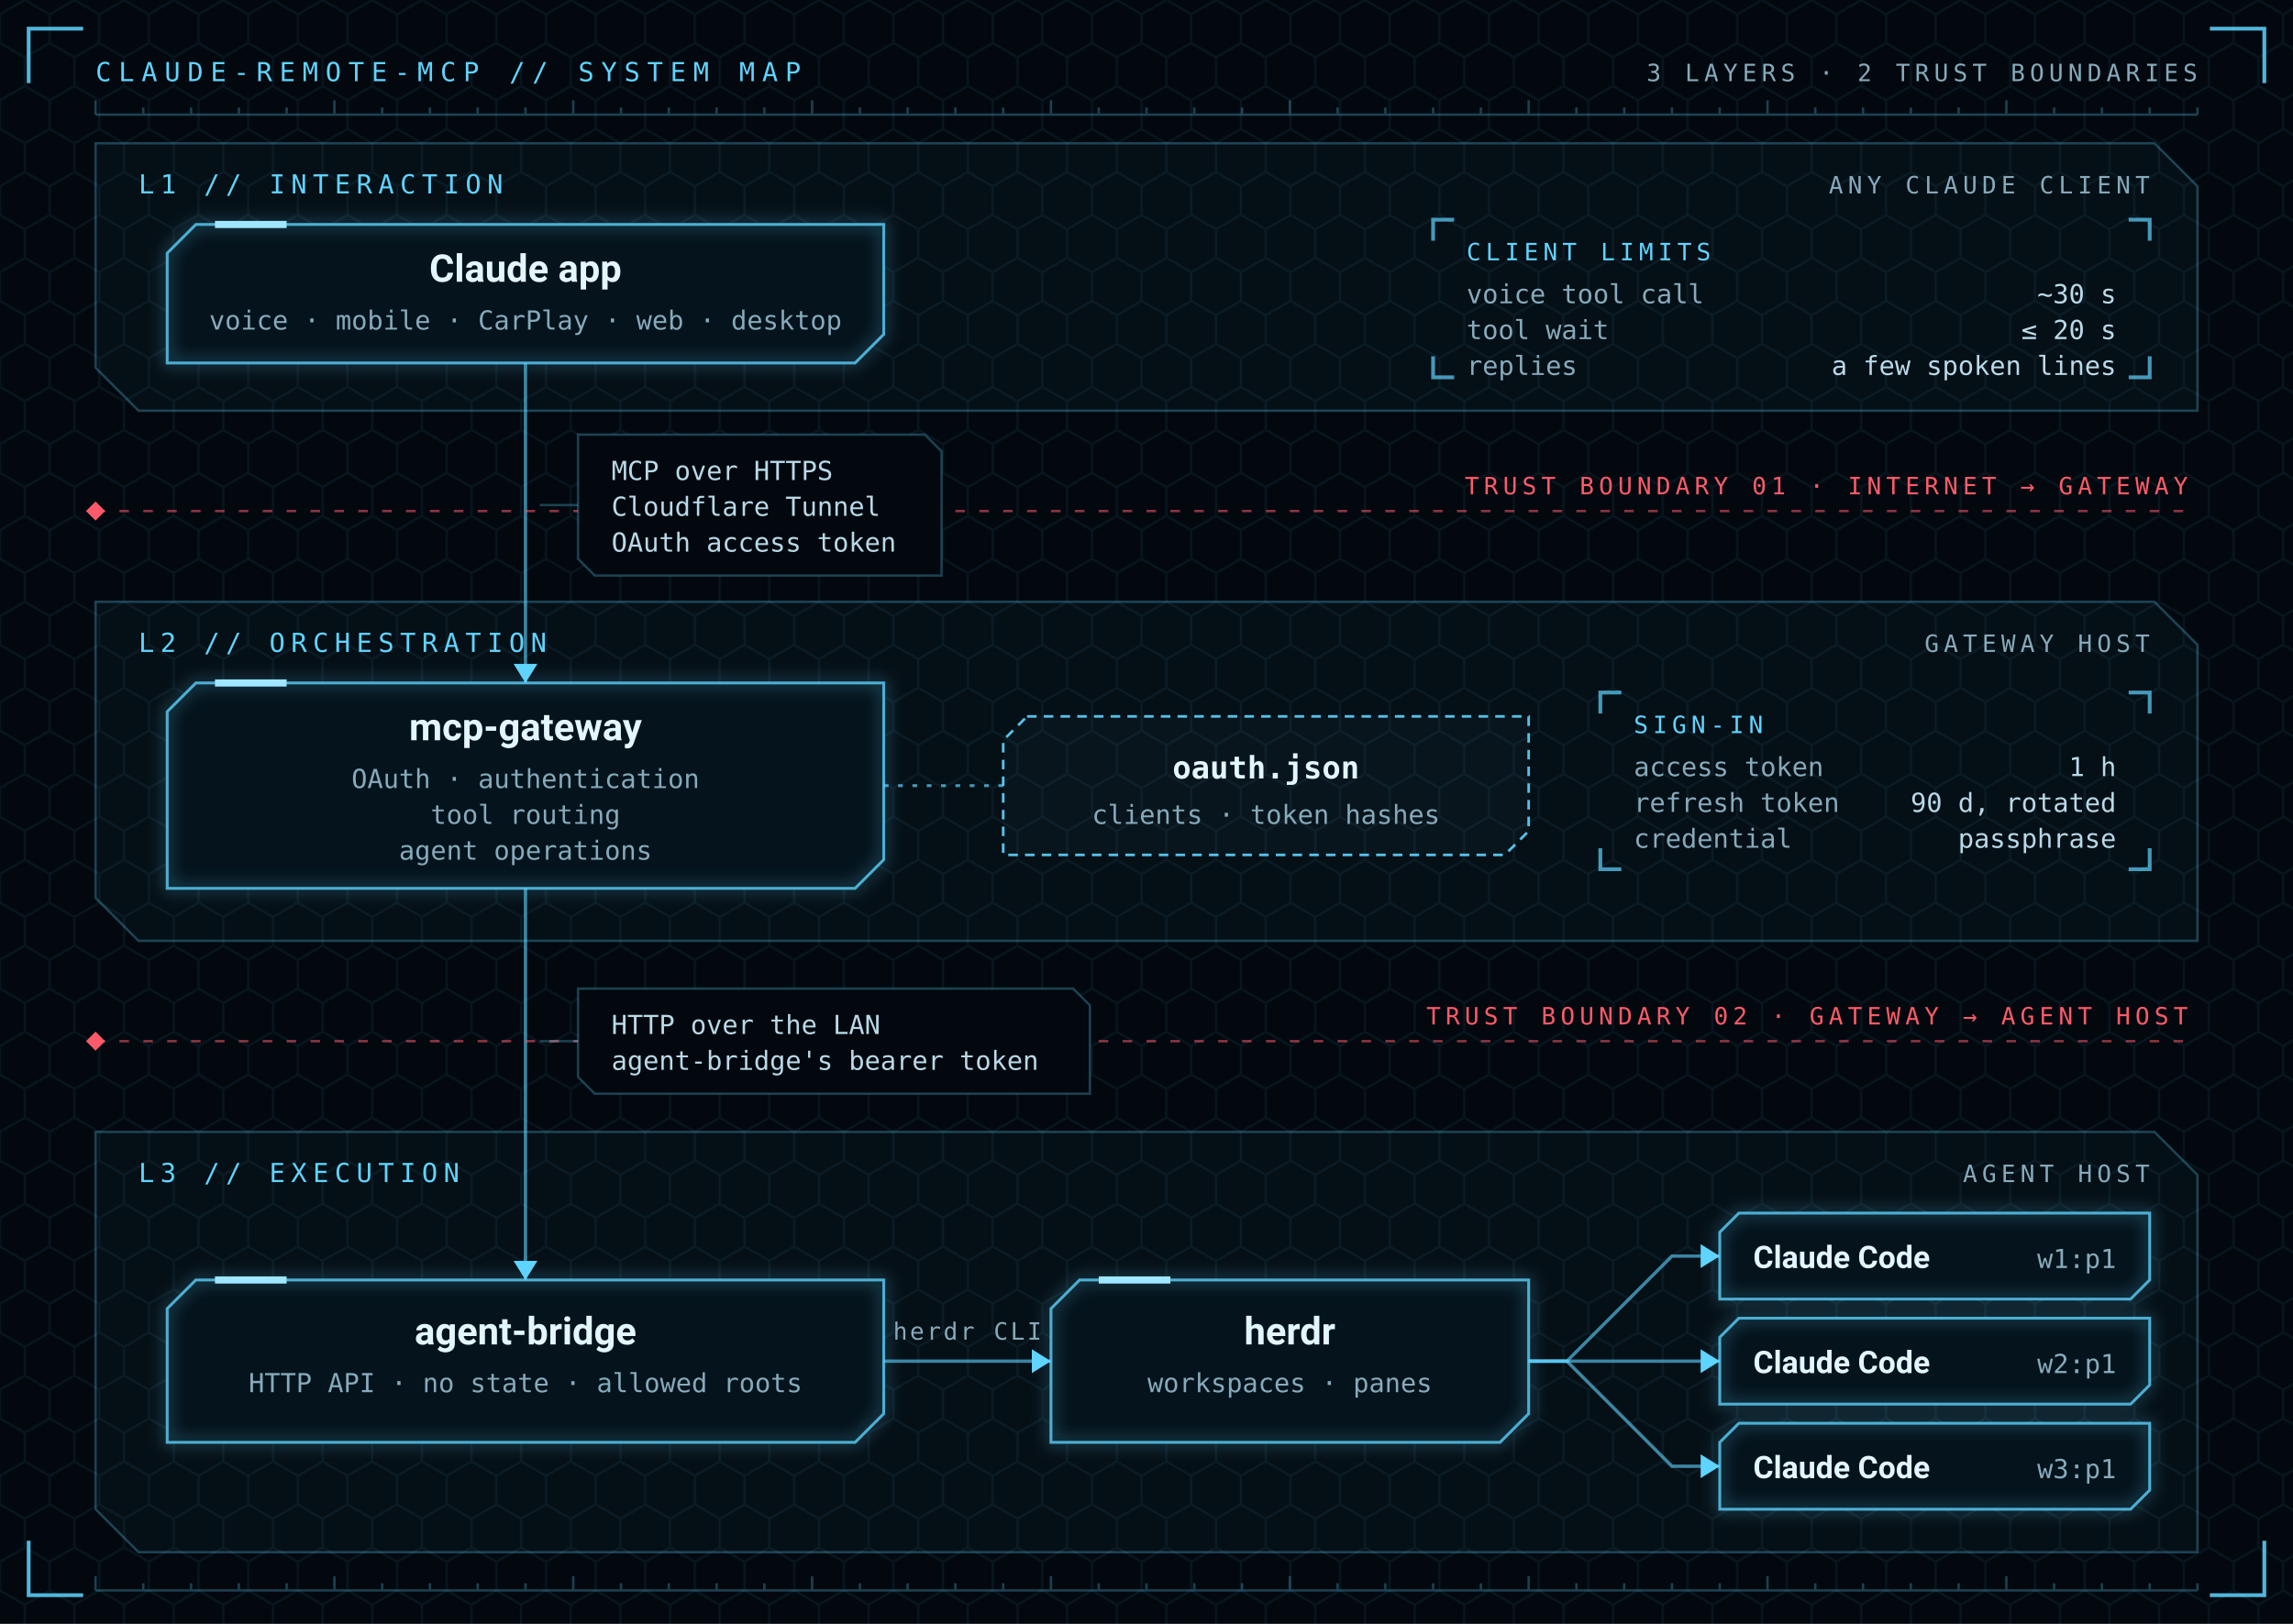
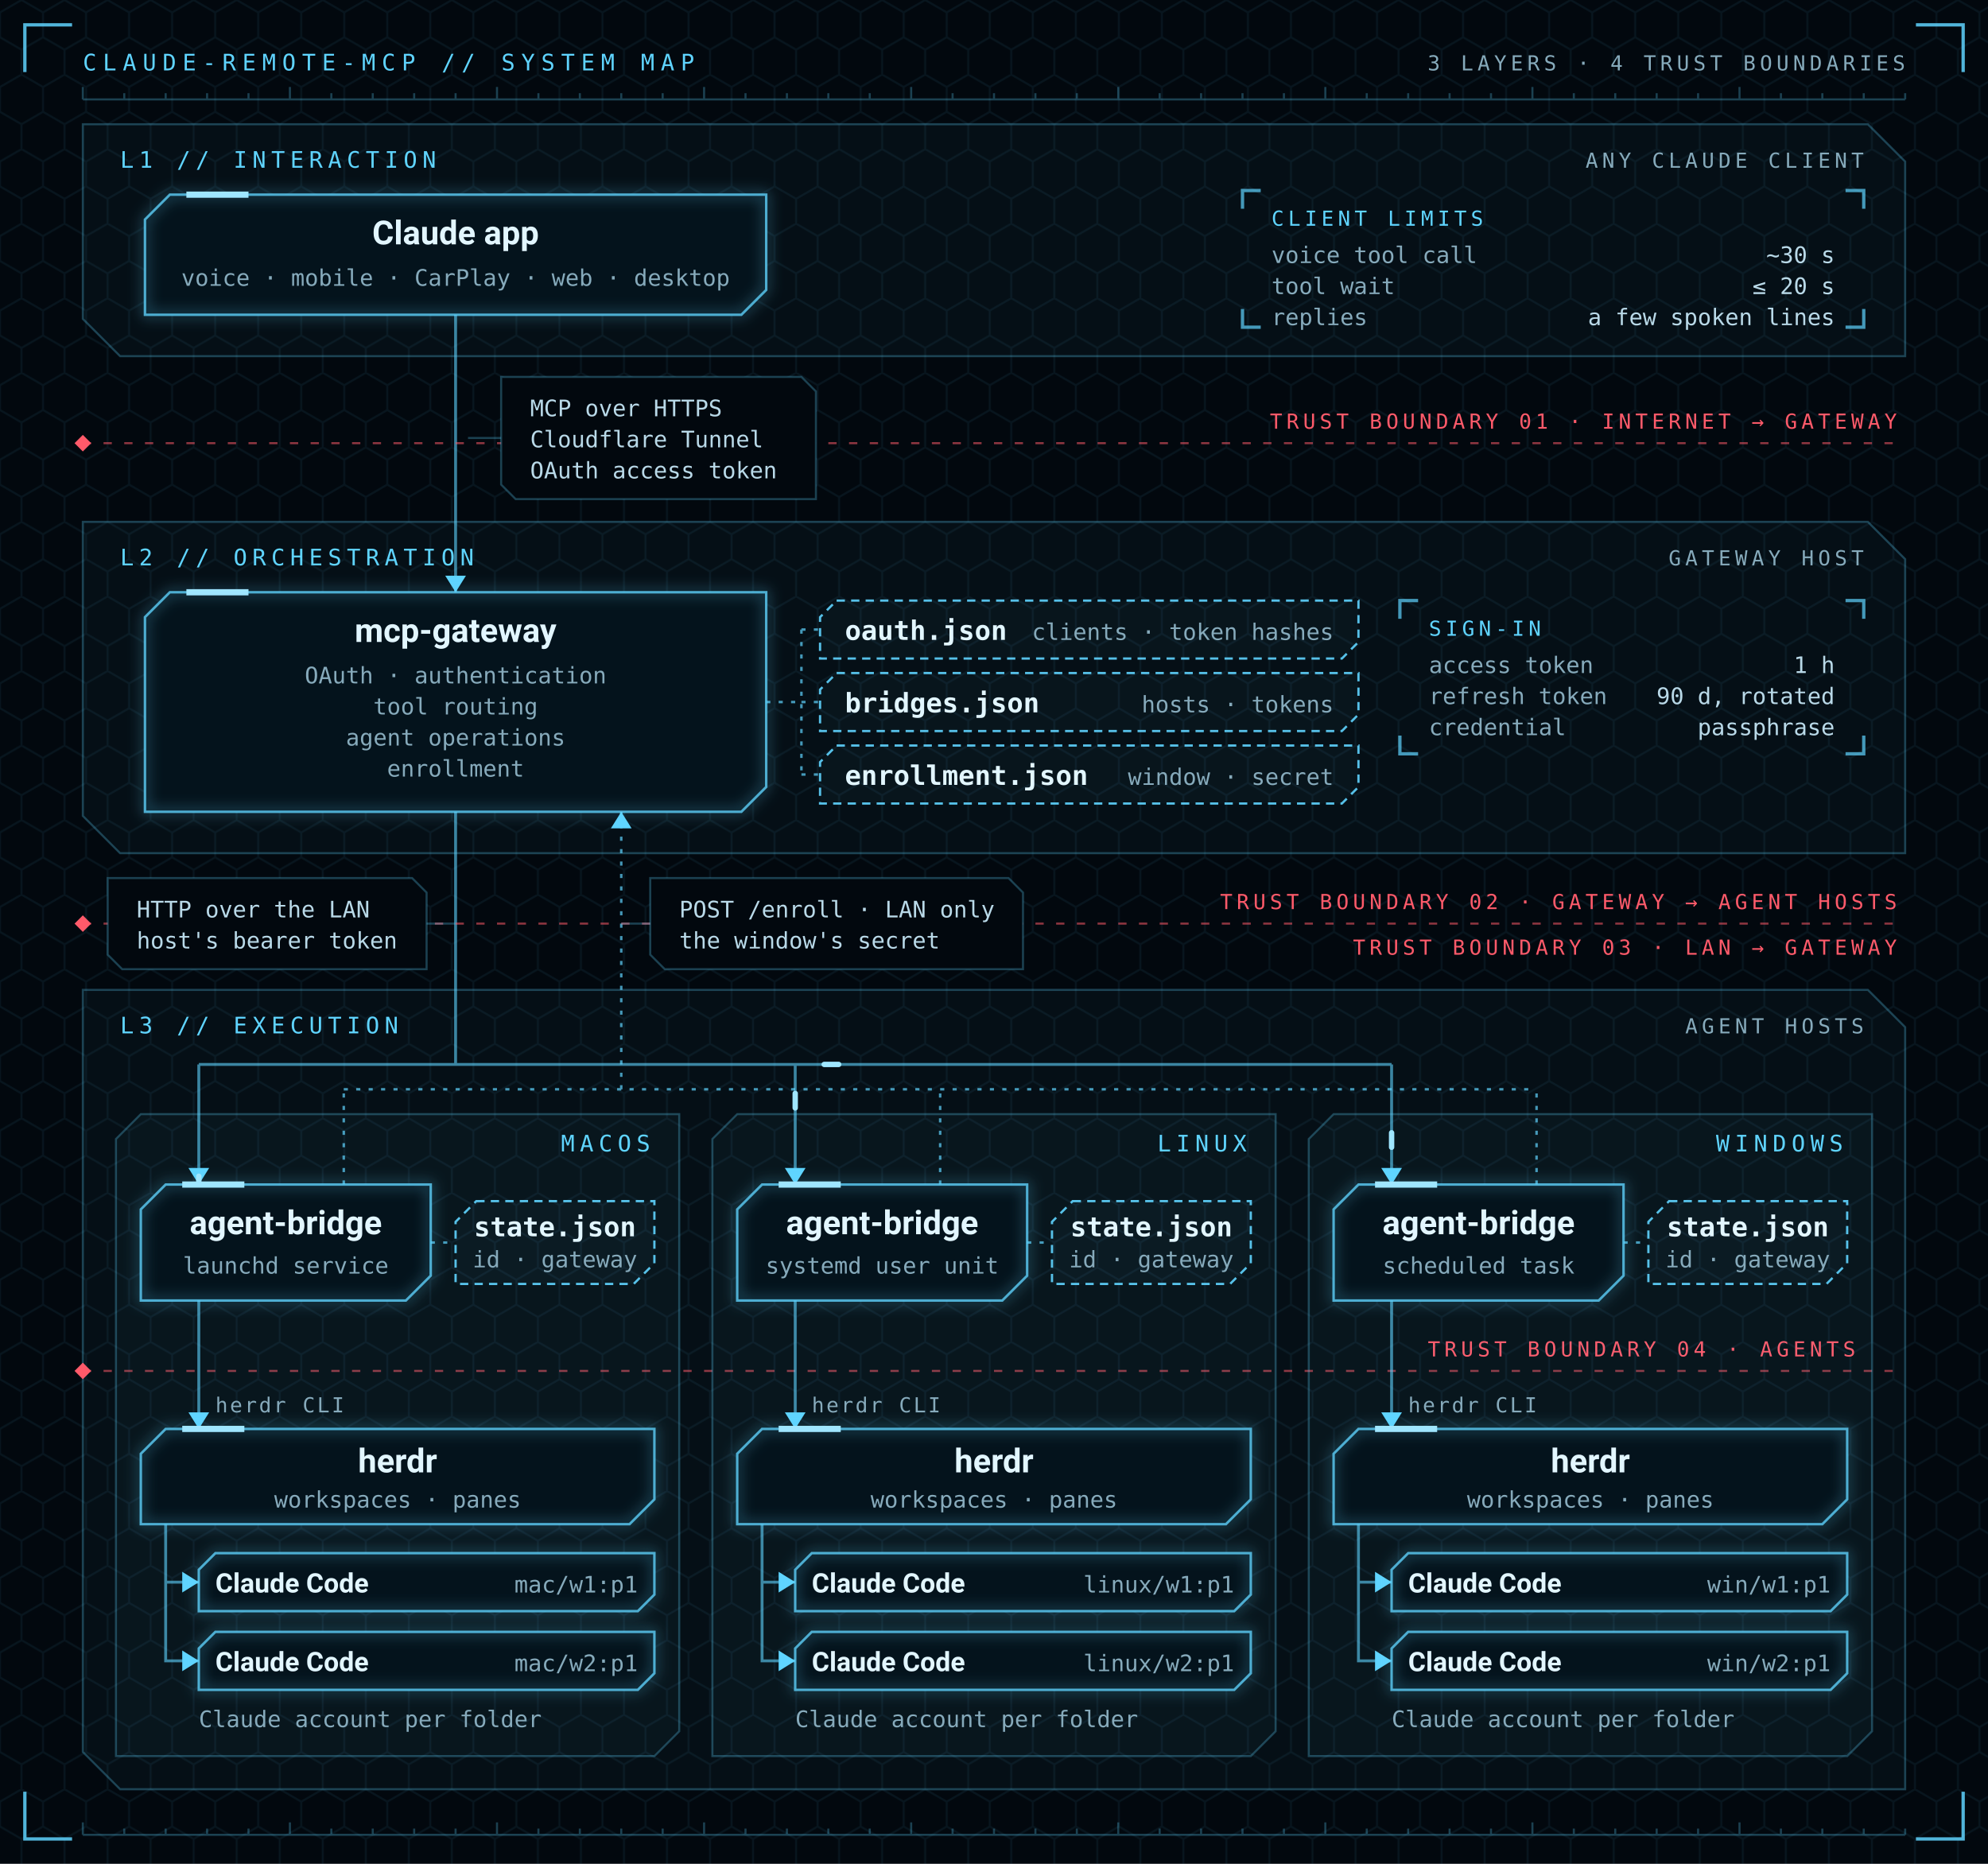
- <svg xmlns="http://www.w3.org/2000/svg" width="960" height="680" viewBox="0 0 960 680" role="img" aria-labelledby="title desc">
+ <svg xmlns="http://www.w3.org/2000/svg" width="960" height="900" viewBox="0 0 960 900" role="img" aria-labelledby="title desc">
  <style>
    .sans { font-family: -apple-system, BlinkMacSystemFont, 'Segoe UI', Roboto, 'Helvetica Neue', sans-serif; }
    .mono { font-family: ui-monospace, 'SF Mono', 'JetBrains Mono', Menlo, Consolas, monospace; }
    .bg { fill: #02080e; }
    .frame, .bracket { fill: none; stroke: #5fd4ff; stroke-width: 1.6; stroke-linecap: square; }
    .frame { opacity: 0.85; }
    .bracket { opacity: 0.7; }
    .ruler { fill: none; stroke: rgba(95,212,255,0.28); stroke-width: 1; }
    .head-l { fill: #5fd4ff; font-size: 11px; letter-spacing: 3px; }
    .head-r { fill: #86aabb; font-size: 10px; letter-spacing: 2px; }
    .panel { fill: rgba(95,212,255,0.035); stroke: rgba(95,212,255,0.28); stroke-width: 1; }
    .label { fill: #5fd4ff; font-size: 11px; letter-spacing: 2.5px; }
    .tag { fill: #86aabb; font-size: 10px; letter-spacing: 2px; }
    .node { fill: #04131c; }
    .edge { fill: none; stroke: #5fd4ff; stroke-width: 1.2; opacity: 0.8; filter: url(#glow); }
    .accent { fill: none; stroke: #9fe6ff; stroke-width: 3; }
    .title { fill: #e2f6ff; font-size: 16px; font-weight: 600; }
    .sub { fill: #86aabb; font-size: 11px; }
    .sessiontitle { fill: #e2f6ff; font-size: 13px; font-weight: 600; }
    .store { fill: rgba(95,212,255,0.035); stroke: #5fd4ff; stroke-width: 1.1; stroke-dasharray: 4 3; opacity: 0.9; }
    .storetitle { fill: #e2f6ff; font-size: 13px; font-weight: 600; }
    .rotitle { fill: #5fd4ff; font-size: 10px; letter-spacing: 2px; }
    .rokey { fill: #86aabb; font-size: 11px; }
    .roval { fill: #b9d9e8; font-size: 11px; }
    .wire { fill: none; stroke: #5fd4ff; stroke-width: 1.4; opacity: 0.6; }
    .dotted { fill: none; stroke: #5fd4ff; stroke-width: 1.2; stroke-dasharray: 2 4; opacity: 0.7; }
    .head { fill: #5fd4ff; }
    .wiretag { fill: #02080e; stroke: rgba(95,212,255,0.28); stroke-width: 1; }
    .wirestub { fill: none; stroke: rgba(95,212,255,0.28); stroke-width: 1; }
    .wiretext { fill: #b9d9e8; font-size: 11px; }
    .wirelabel { fill: #86aabb; font-size: 10px; letter-spacing: 1px; }
    .boundary { fill: none; stroke: #ff5a6a; stroke-width: 1; stroke-dasharray: 4 6; opacity: 0.55; }
    .bdiamond { fill: #ff5a6a; }
    .btext { fill: #ff5a6a; font-size: 10px; letter-spacing: 2px; }
    .spark { fill: none; stroke: #9fe6ff; stroke-width: 2.6; stroke-linecap: round; stroke-dasharray: 7 300; stroke-dashoffset: 7; }
    .s1 { animation: s1 5.6s ease-in-out infinite; }
    .s2 { animation: s2 5.6s ease-in-out infinite; }
    .s3 { animation: s3 5.6s ease-in-out infinite; }
    .s4 { animation: s4 5.6s ease-in-out infinite; }
    @keyframes s1 { 0% { stroke-dashoffset: 7; } 24%, 100% { stroke-dashoffset: -100; } }
    @keyframes s2 { 0%, 26% { stroke-dashoffset: 7; } 50%, 100% { stroke-dashoffset: -100; } }
    @keyframes s3 { 0%, 52% { stroke-dashoffset: 7; } 66%, 100% { stroke-dashoffset: -100; } }
    @keyframes s4 { 0%, 68% { stroke-dashoffset: 7; } 82%, 100% { stroke-dashoffset: -100; } }
    @media (prefers-reduced-motion: reduce) { .spark { animation: none; opacity: 0; } }
  </style>
  <defs>
    <pattern id="hex" width="20.78" height="36" patternUnits="userSpaceOnUse">
      <path d="M0 6L10.39 0L20.78 6V18L10.39 24L0 18Z M10.39 24V36" fill="none" stroke="#5fd4ff" stroke-opacity="0.07" stroke-width="1" />
    </pattern>
    <filter id="glow" x="-20%" y="-40%" width="140%" height="180%">
      <feGaussianBlur stdDeviation="3.2" result="b" />
      <feMerge>
        <feMergeNode in="b" />
        <feMergeNode in="SourceGraphic" />
      </feMerge>
    </filter>
  </defs>
-   <rect class="bg" width="960" height="680" />
-   <rect width="960" height="680" fill="url(#hex)" />
+   <rect class="bg" width="960" height="900" />
+   <rect width="960" height="900" fill="url(#hex)" />
  <path class="frame" d="M12,34 V12 H34" />
  <path class="frame" d="M926,12 H948 V34" />
-   <path class="frame" d="M948,646 V668 H926" />
-   <path class="frame" d="M34,668 H12 V646" />
+   <path class="frame" d="M948,866 V888 H926" />
+   <path class="frame" d="M34,888 H12 V866" />
  <text class="mono head-l" x="40" y="34">CLAUDE-REMOTE-MCP // SYSTEM MAP</text>
-   <text class="mono head-r" x="920" y="34" text-anchor="end">3 LAYERS · 2 TRUST BOUNDARIES</text>
+   <text class="mono head-r" x="920" y="34" text-anchor="end">3 LAYERS · 4 TRUST BOUNDARIES</text>
  <path class="ruler" d="M40,48 H920 M40,48 V42 M60,48 V45 M80,48 V45 M100,48 V45 M120,48 V45 M140,48 V42 M160,48 V45 M180,48 V45 M200,48 V45 M220,48 V45 M240,48 V42 M260,48 V45 M280,48 V45 M300,48 V45 M320,48 V45 M340,48 V42 M360,48 V45 M380,48 V45 M400,48 V45 M420,48 V45 M440,48 V42 M460,48 V45 M480,48 V45 M500,48 V45 M520,48 V45 M540,48 V42 M560,48 V45 M580,48 V45 M600,48 V45 M620,48 V45 M640,48 V42 M660,48 V45 M680,48 V45 M700,48 V45 M720,48 V45 M740,48 V42 M760,48 V45 M780,48 V45 M800,48 V45 M820,48 V45 M840,48 V42 M860,48 V45 M880,48 V45 M900,48 V45 M920,48 V45 " />
-   <path class="panel" d="M40,60 H902 L920,78 V172 L920,172 H58 L40,154 V60 Z" />
+   <path class="panel" d="M40,60 H902 L920,78 V172 H58 L40,154 V60 Z" />
  <text class="mono label" x="58" y="81">L1 // INTERACTION</text>
  <text class="mono tag" x="900" y="81" text-anchor="end">ANY CLAUDE CLIENT</text>
-   <path class="node" d="M82,94 H370 L370,94 V140 L358,152 H70 L70,152 V106 Z" />
-   <path class="edge" d="M82,94 H370 L370,94 V140 L358,152 H70 L70,152 V106 Z" />
+   <path class="node" d="M82,94 H370 V140 L358,152 H70 V106 Z" />
+   <path class="edge" d="M82,94 H370 V140 L358,152 H70 V106 Z" />
  <path class="accent" d="M90,94 H120" />
-   <text class="sans title" x="220.0" y="118" text-anchor="middle">Claude app</text>
-   <text class="mono sub" x="220.0" y="138" text-anchor="middle">voice · mobile · CarPlay · web · desktop</text>
+   <text class="sans title" x="220" y="118" text-anchor="middle">Claude app</text>
+   <text class="mono sub" x="220" y="138" text-anchor="middle">voice · mobile · CarPlay · web · desktop</text>
  <path class="bracket" d="M600,100 V92 H608" />
  <path class="bracket" d="M892,92 H900 V100" />
  <path class="bracket" d="M900,150 V158 H892" />
  <path class="bracket" d="M608,158 H600 V150" />
  <text class="mono rotitle" x="614" y="109">CLIENT LIMITS</text>
  <text class="mono rokey" x="614" y="127">voice tool call</text>
  <text class="mono roval" x="886" y="127" text-anchor="end">~30 s</text>
  <text class="mono rokey" x="614" y="142">tool wait</text>
  <text class="mono roval" x="886" y="142" text-anchor="end">≤ 20 s</text>
  <text class="mono rokey" x="614" y="157">replies</text>
  <text class="mono roval" x="886" y="157" text-anchor="end">a few spoken lines</text>
  <path class="wire" d="M220,152 V286" />
  <path class="head" d="M215,278 L220,286 L225,278 Z" />
  <path class="boundary" d="M40,214 H920" />
  <path class="bdiamond" d="M40,210 L44,214 L40,218 L36,214 Z" />
  <text class="mono btext" x="916" y="207" text-anchor="end">TRUST BOUNDARY 01 · INTERNET → GATEWAY</text>
-   <path class="wiretag" d="M242,182 H387.2 L394.2,189 V241 L394.2,241 H249 L242,234 V182 Z" />
+   <path class="wiretag" d="M242,182 H387 L394,189 V241 H249 L242,234 V182 Z" />
  <path class="wirestub" d="M226,211.5 H242" />
  <text class="mono wiretext" x="256" y="201">MCP over HTTPS</text>
  <text class="mono wiretext" x="256" y="216">Cloudflare Tunnel</text>
  <text class="mono wiretext" x="256" y="231">OAuth access token</text>
-   <path class="panel" d="M40,252 H902 L920,270 V394 L920,394 H58 L40,376 V252 Z" />
+   <path class="panel" d="M40,252 H902 L920,270 V412 H58 L40,394 V252 Z" />
  <text class="mono label" x="58" y="273">L2 // ORCHESTRATION</text>
  <text class="mono tag" x="900" y="273" text-anchor="end">GATEWAY HOST</text>
-   <path class="node" d="M82,286 H370 L370,286 V360 L358,372 H70 L70,372 V298 Z" />
-   <path class="edge" d="M82,286 H370 L370,286 V360 L358,372 H70 L70,372 V298 Z" />
+   <path class="node" d="M82,286 H370 V380 L358,392 H70 V298 Z" />
+   <path class="edge" d="M82,286 H370 V380 L358,392 H70 V298 Z" />
  <path class="accent" d="M90,286 H120" />
-   <text class="sans title" x="220.0" y="310" text-anchor="middle">mcp-gateway</text>
-   <text class="mono sub" x="220.0" y="330" text-anchor="middle">OAuth · authentication</text>
-   <text class="mono sub" x="220.0" y="345" text-anchor="middle">tool routing</text>
-   <text class="mono sub" x="220.0" y="360" text-anchor="middle">agent operations</text>
-   <path class="dotted" d="M370,329 H420" />
-   <path class="store" d="M430,300 H640 L640,300 V348 L630,358 H420 L420,358 V310 Z" />
-   <text class="mono storetitle" x="530.0" y="326" text-anchor="middle">oauth.json</text>
-   <text class="mono sub" x="530.0" y="345" text-anchor="middle">clients · token hashes</text>
-   <path class="bracket" d="M670,298 V290 H678" />
+   <text class="sans title" x="220" y="310" text-anchor="middle">mcp-gateway</text>
+   <text class="mono sub" x="220" y="330" text-anchor="middle">OAuth · authentication</text>
+   <text class="mono sub" x="220" y="345" text-anchor="middle">tool routing</text>
+   <text class="mono sub" x="220" y="360" text-anchor="middle">agent operations</text>
+   <text class="mono sub" x="220" y="375" text-anchor="middle">enrollment</text>
+   <path class="store" d="M404,290 H656 V310 L648,318 H396 V298 Z" />
+   <text class="mono storetitle" x="408" y="309">oauth.json</text>
+   <text class="mono sub" x="644" y="309" text-anchor="end">clients · token hashes</text>
+   <path class="store" d="M404,325 H656 V345 L648,353 H396 V333 Z" />
+   <text class="mono storetitle" x="408" y="344">bridges.json</text>
+   <text class="mono sub" x="644" y="344" text-anchor="end">hosts · tokens</text>
+   <path class="store" d="M404,360 H656 V380 L648,388 H396 V368 Z" />
+   <text class="mono storetitle" x="408" y="379">enrollment.json</text>
+   <text class="mono sub" x="644" y="379" text-anchor="end">window · secret</text>
+   <path class="dotted" d="M370,339 H387 M387,304 V374 M387,304 H396 M387,339 H396 M387,374 H396" />
+   <path class="bracket" d="M676,298 V290 H684" />
  <path class="bracket" d="M892,290 H900 V298" />
  <path class="bracket" d="M900,356 V364 H892" />
-   <path class="bracket" d="M678,364 H670 V356" />
-   <text class="mono rotitle" x="684" y="307">SIGN-IN</text>
-   <text class="mono rokey" x="684" y="325">access token</text>
+   <path class="bracket" d="M684,364 H676 V356" />
+   <text class="mono rotitle" x="690" y="307">SIGN-IN</text>
+   <text class="mono rokey" x="690" y="325">access token</text>
  <text class="mono roval" x="886" y="325" text-anchor="end">1 h</text>
-   <text class="mono rokey" x="684" y="340">refresh token</text>
+   <text class="mono rokey" x="690" y="340">refresh token</text>
  <text class="mono roval" x="886" y="340" text-anchor="end">90 d, rotated</text>
-   <text class="mono rokey" x="684" y="355">credential</text>
+   <text class="mono rokey" x="690" y="355">credential</text>
  <text class="mono roval" x="886" y="355" text-anchor="end">passphrase</text>
-   <path class="wire" d="M220,372 V536" />
-   <path class="head" d="M215,528 L220,536 L225,528 Z" />
-   <path class="boundary" d="M40,436 H920" />
-   <path class="bdiamond" d="M40,432 L44,436 L40,440 L36,436 Z" />
-   <text class="mono btext" x="916" y="429" text-anchor="end">TRUST BOUNDARY 02 · GATEWAY → AGENT HOST</text>
-   <path class="wiretag" d="M242,414 H449.3 L456.3,421 V458 L456.3,458 H249 L242,451 V414 Z" />
-   <path class="wirestub" d="M226,436.0 H242" />
-   <text class="mono wiretext" x="256" y="433">HTTP over the LAN</text>
-   <text class="mono wiretext" x="256" y="448">agent-bridge's bearer token</text>
-   <path class="panel" d="M40,474 H902 L920,492 V650 L920,650 H58 L40,632 V474 Z" />
-   <text class="mono label" x="58" y="495">L3 // EXECUTION</text>
-   <text class="mono tag" x="900" y="495" text-anchor="end">AGENT HOST</text>
-   <path class="node" d="M82,536 H370 L370,536 V592 L358,604 H70 L70,604 V548 Z" />
-   <path class="edge" d="M82,536 H370 L370,536 V592 L358,604 H70 L70,604 V548 Z" />
-   <path class="accent" d="M90,536 H120" />
-   <text class="sans title" x="220.0" y="563" text-anchor="middle">agent-bridge</text>
-   <text class="mono sub" x="220.0" y="583" text-anchor="middle">HTTP API · no state · allowed roots</text>
-   <path class="node" d="M452,536 H640 L640,536 V592 L628,604 H440 L440,604 V548 Z" />
-   <path class="edge" d="M452,536 H640 L640,536 V592 L628,604 H440 L440,604 V548 Z" />
-   <path class="accent" d="M460,536 H490" />
-   <text class="sans title" x="540.0" y="563" text-anchor="middle">herdr</text>
-   <text class="mono sub" x="540.0" y="583" text-anchor="middle">workspaces · panes</text>
-   <path class="wire" d="M370,570 H440" />
-   <path class="head" d="M432,565 L440,570 L432,575 Z" />
-   <text class="mono wirelabel" x="405" y="561" text-anchor="middle">herdr CLI</text>
-   <path class="node" d="M728,508 H900 L900,508 V536 L892,544 H720 L720,544 V516 Z" />
-   <path class="edge" d="M728,508 H900 L900,508 V536 L892,544 H720 L720,544 V516 Z" />
-   <text class="sans sessiontitle" x="734" y="531">Claude Code</text>
-   <text class="mono sub" x="886" y="531" text-anchor="end">w1:p1</text>
-   <path class="wire" d="M640,570 H656 L700,526 H720" />
-   <path class="head" d="M712,521 L720,526 L712,531 Z" />
-   <path class="node" d="M728,552 H900 L900,552 V580 L892,588 H720 L720,588 V560 Z" />
-   <path class="edge" d="M728,552 H900 L900,552 V580 L892,588 H720 L720,588 V560 Z" />
-   <text class="sans sessiontitle" x="734" y="575">Claude Code</text>
-   <text class="mono sub" x="886" y="575" text-anchor="end">w2:p1</text>
-   <path class="wire" d="M640,570 H720" />
-   <path class="head" d="M712,565 L720,570 L712,575 Z" />
-   <path class="node" d="M728,596 H900 L900,596 V624 L892,632 H720 L720,632 V604 Z" />
-   <path class="edge" d="M728,596 H900 L900,596 V624 L892,632 H720 L720,632 V604 Z" />
-   <text class="sans sessiontitle" x="734" y="619">Claude Code</text>
-   <text class="mono sub" x="886" y="619" text-anchor="end">w3:p1</text>
-   <path class="wire" d="M640,570 H656 L700,614 H720" />
-   <path class="head" d="M712,609 L720,614 L712,619 Z" />
-   <path class="ruler" d="M40,666 H920 M40,666 V660 M60,666 V663 M80,666 V663 M100,666 V663 M120,666 V663 M140,666 V660 M160,666 V663 M180,666 V663 M200,666 V663 M220,666 V663 M240,666 V660 M260,666 V663 M280,666 V663 M300,666 V663 M320,666 V663 M340,666 V660 M360,666 V663 M380,666 V663 M400,666 V663 M420,666 V663 M440,666 V660 M460,666 V663 M480,666 V663 M500,666 V663 M520,666 V663 M540,666 V660 M560,666 V663 M580,666 V663 M600,666 V663 M620,666 V663 M640,666 V660 M660,666 V663 M680,666 V663 M700,666 V663 M720,666 V663 M740,666 V660 M760,666 V663 M780,666 V663 M800,666 V663 M820,666 V663 M840,666 V660 M860,666 V663 M880,666 V663 M900,666 V663 M920,666 V663 " />
+   <path class="dotted" d="M300,526 V392 M166,526 H742 M166,572 V526 M454,572 V526 M742,572 V526" />
+   <path class="head" d="M295,400 L300,392 L305,400 Z" />
+   <path class="wire" d="M220,392 V514 M96,514 H672 M96,514 V572 M384,514 V572 M672,514 V572" />
+   <path class="head" d="M91,564 L96,572 L101,564 Z" />
+   <path class="head" d="M379,564 L384,572 L389,564 Z" />
+   <path class="head" d="M667,564 L672,572 L677,564 Z" />
+   <path class="boundary" d="M40,446 H920" />
+   <path class="bdiamond" d="M40,442 L44,446 L40,450 L36,446 Z" />
+   <text class="mono btext" x="916" y="439" text-anchor="end">TRUST BOUNDARY 02 · GATEWAY → AGENT HOSTS</text>
+   <text class="mono btext" x="916" y="461" text-anchor="end">TRUST BOUNDARY 03 · LAN → GATEWAY</text>
+   <path class="wiretag" d="M52,424 H199 L206,431 V468 H59 L52,461 V424 Z" />
+   <path class="wirestub" d="M220,446 H206" />
+   <text class="mono wiretext" x="66" y="443">HTTP over the LAN</text>
+   <text class="mono wiretext" x="66" y="458">host's bearer token</text>
+   <path class="wiretag" d="M314,424 H487 L494,431 V468 H321 L314,461 V424 Z" />
+   <path class="wirestub" d="M300,446 H314" />
+   <text class="mono wiretext" x="328" y="443">POST /enroll · LAN only</text>
+   <text class="mono wiretext" x="328" y="458">the window's secret</text>
+   <path class="panel" d="M40,478 H902 L920,496 V864 H58 L40,846 V478 Z" />
+   <text class="mono label" x="58" y="499">L3 // EXECUTION</text>
+   <text class="mono tag" x="900" y="499" text-anchor="end">AGENT HOSTS</text>
+   <path class="boundary" d="M40,662 H920" />
+   <path class="bdiamond" d="M40,658 L44,662 L40,666 L36,662 Z" />
+   <text class="mono btext" x="896" y="655" text-anchor="end">TRUST BOUNDARY 04 · AGENTS</text>
+   <path class="panel" d="M68,538 H328 V836 L316,848 H56 V550 Z" />
+   <text class="mono label" x="314" y="556" text-anchor="end">MACOS</text>
+   <path class="node" d="M80,572 H208 V616 L196,628 H68 V584 Z" />
+   <path class="edge" d="M80,572 H208 V616 L196,628 H68 V584 Z" />
+   <path class="accent" d="M88,572 H118" />
+   <text class="sans title" x="138" y="596" text-anchor="middle">agent-bridge</text>
+   <text class="mono sub" x="138" y="615" text-anchor="middle">launchd service</text>
+   <path class="store" d="M230,580 H316 V610 L306,620 H220 V590 Z" />
+   <text class="mono storetitle" x="268" y="597" text-anchor="middle">state.json</text>
+   <text class="mono sub" x="268" y="612" text-anchor="middle">id · gateway</text>
+   <path class="dotted" d="M208,600 H220" />
+   <path class="wire" d="M96,628 V690" />
+   <path class="head" d="M91,682 L96,690 L101,682 Z" />
+   <text class="mono wirelabel" x="104" y="682">herdr CLI</text>
+   <path class="node" d="M80,690 H316 V724 L304,736 H68 V702 Z" />
+   <path class="edge" d="M80,690 H316 V724 L304,736 H68 V702 Z" />
+   <path class="accent" d="M88,690 H118" />
+   <text class="sans title" x="192" y="711" text-anchor="middle">herdr</text>
+   <text class="mono sub" x="192" y="728" text-anchor="middle">workspaces · panes</text>
+   <path class="wire" d="M80,736 V802 H96 M80,764 H96" />
+   <path class="head" d="M88,759 L96,764 L88,769 Z" />
+   <path class="head" d="M88,797 L96,802 L88,807 Z" />
+   <path class="node" d="M104,750 H316 V770 L308,778 H96 V758 Z" />
+   <path class="edge" d="M104,750 H316 V770 L308,778 H96 V758 Z" />
+   <text class="sans sessiontitle" x="104" y="769">Claude Code</text>
+   <text class="mono sub" x="308" y="769" text-anchor="end">mac/w1:p1</text>
+   <path class="node" d="M104,788 H316 V808 L308,816 H96 V796 Z" />
+   <path class="edge" d="M104,788 H316 V808 L308,816 H96 V796 Z" />
+   <text class="sans sessiontitle" x="104" y="807">Claude Code</text>
+   <text class="mono sub" x="308" y="807" text-anchor="end">mac/w2:p1</text>
+   <text class="mono sub" x="96" y="834">Claude account per folder</text>
+   <path class="panel" d="M356,538 H616 V836 L604,848 H344 V550 Z" />
+   <text class="mono label" x="602" y="556" text-anchor="end">LINUX</text>
+   <path class="node" d="M368,572 H496 V616 L484,628 H356 V584 Z" />
+   <path class="edge" d="M368,572 H496 V616 L484,628 H356 V584 Z" />
+   <path class="accent" d="M376,572 H406" />
+   <text class="sans title" x="426" y="596" text-anchor="middle">agent-bridge</text>
+   <text class="mono sub" x="426" y="615" text-anchor="middle">systemd user unit</text>
+   <path class="store" d="M518,580 H604 V610 L594,620 H508 V590 Z" />
+   <text class="mono storetitle" x="556" y="597" text-anchor="middle">state.json</text>
+   <text class="mono sub" x="556" y="612" text-anchor="middle">id · gateway</text>
+   <path class="dotted" d="M496,600 H508" />
+   <path class="wire" d="M384,628 V690" />
+   <path class="head" d="M379,682 L384,690 L389,682 Z" />
+   <text class="mono wirelabel" x="392" y="682">herdr CLI</text>
+   <path class="node" d="M368,690 H604 V724 L592,736 H356 V702 Z" />
+   <path class="edge" d="M368,690 H604 V724 L592,736 H356 V702 Z" />
+   <path class="accent" d="M376,690 H406" />
+   <text class="sans title" x="480" y="711" text-anchor="middle">herdr</text>
+   <text class="mono sub" x="480" y="728" text-anchor="middle">workspaces · panes</text>
+   <path class="wire" d="M368,736 V802 H384 M368,764 H384" />
+   <path class="head" d="M376,759 L384,764 L376,769 Z" />
+   <path class="head" d="M376,797 L384,802 L376,807 Z" />
+   <path class="node" d="M392,750 H604 V770 L596,778 H384 V758 Z" />
+   <path class="edge" d="M392,750 H604 V770 L596,778 H384 V758 Z" />
+   <text class="sans sessiontitle" x="392" y="769">Claude Code</text>
+   <text class="mono sub" x="596" y="769" text-anchor="end">linux/w1:p1</text>
+   <path class="node" d="M392,788 H604 V808 L596,816 H384 V796 Z" />
+   <path class="edge" d="M392,788 H604 V808 L596,816 H384 V796 Z" />
+   <text class="sans sessiontitle" x="392" y="807">Claude Code</text>
+   <text class="mono sub" x="596" y="807" text-anchor="end">linux/w2:p1</text>
+   <text class="mono sub" x="384" y="834">Claude account per folder</text>
+   <path class="panel" d="M644,538 H904 V836 L892,848 H632 V550 Z" />
+   <text class="mono label" x="890" y="556" text-anchor="end">WINDOWS</text>
+   <path class="node" d="M656,572 H784 V616 L772,628 H644 V584 Z" />
+   <path class="edge" d="M656,572 H784 V616 L772,628 H644 V584 Z" />
+   <path class="accent" d="M664,572 H694" />
+   <text class="sans title" x="714" y="596" text-anchor="middle">agent-bridge</text>
+   <text class="mono sub" x="714" y="615" text-anchor="middle">scheduled task</text>
+   <path class="store" d="M806,580 H892 V610 L882,620 H796 V590 Z" />
+   <text class="mono storetitle" x="844" y="597" text-anchor="middle">state.json</text>
+   <text class="mono sub" x="844" y="612" text-anchor="middle">id · gateway</text>
+   <path class="dotted" d="M784,600 H796" />
+   <path class="wire" d="M672,628 V690" />
+   <path class="head" d="M667,682 L672,690 L677,682 Z" />
+   <text class="mono wirelabel" x="680" y="682">herdr CLI</text>
+   <path class="node" d="M656,690 H892 V724 L880,736 H644 V702 Z" />
+   <path class="edge" d="M656,690 H892 V724 L880,736 H644 V702 Z" />
+   <path class="accent" d="M664,690 H694" />
+   <text class="sans title" x="768" y="711" text-anchor="middle">herdr</text>
+   <text class="mono sub" x="768" y="728" text-anchor="middle">workspaces · panes</text>
+   <path class="wire" d="M656,736 V802 H672 M656,764 H672" />
+   <path class="head" d="M664,759 L672,764 L664,769 Z" />
+   <path class="head" d="M664,797 L672,802 L664,807 Z" />
+   <path class="node" d="M680,750 H892 V770 L884,778 H672 V758 Z" />
+   <path class="edge" d="M680,750 H892 V770 L884,778 H672 V758 Z" />
+   <text class="sans sessiontitle" x="680" y="769">Claude Code</text>
+   <text class="mono sub" x="884" y="769" text-anchor="end">win/w1:p1</text>
+   <path class="node" d="M680,788 H892 V808 L884,816 H672 V796 Z" />
+   <path class="edge" d="M680,788 H892 V808 L884,816 H672 V796 Z" />
+   <text class="sans sessiontitle" x="680" y="807">Claude Code</text>
+   <text class="mono sub" x="884" y="807" text-anchor="end">win/w2:p1</text>
+   <text class="mono sub" x="672" y="834">Claude account per folder</text>
+   <path class="ruler" d="M40,886 H920 M40,886 V880 M60,886 V883 M80,886 V883 M100,886 V883 M120,886 V883 M140,886 V880 M160,886 V883 M180,886 V883 M200,886 V883 M220,886 V883 M240,886 V880 M260,886 V883 M280,886 V883 M300,886 V883 M320,886 V883 M340,886 V880 M360,886 V883 M380,886 V883 M400,886 V883 M420,886 V883 M440,886 V880 M460,886 V883 M480,886 V883 M500,886 V883 M520,886 V883 M540,886 V880 M560,886 V883 M580,886 V883 M600,886 V883 M620,886 V883 M640,886 V880 M660,886 V883 M680,886 V883 M700,886 V883 M720,886 V883 M740,886 V880 M760,886 V883 M780,886 V883 M800,886 V883 M820,886 V883 M840,886 V880 M860,886 V883 M880,886 V883 M900,886 V883 M920,886 V883 " />
  <path class="spark s1" pathLength="100" d="M220,152 V286" />
-   <path class="spark s2" pathLength="100" d="M220,372 V536" />
-   <path class="spark s3" pathLength="100" d="M370,570 H440" />
-   <path class="spark s4" pathLength="100" d="M640,570 H656 L700,526 H720" />
-   <path class="spark s4" pathLength="100" d="M640,570 H720" />
-   <path class="spark s4" pathLength="100" d="M640,570 H656 L700,614 H720" />
+   <path class="spark s2" pathLength="100" d="M220,392 V514 H96 V572" />
+   <path class="spark s2" pathLength="100" d="M220,392 V514 H384 V572" />
+   <path class="spark s2" pathLength="100" d="M220,392 V514 H672 V572" />
+   <path class="spark s3" pathLength="100" d="M96,628 V690" />
+   <path class="spark s3" pathLength="100" d="M384,628 V690" />
+   <path class="spark s3" pathLength="100" d="M672,628 V690" />
+   <path class="spark s4" pathLength="100" d="M80,736 V764 H96" />
+   <path class="spark s4" pathLength="100" d="M80,736 V802 H96" />
+   <path class="spark s4" pathLength="100" d="M368,736 V764 H384" />
+   <path class="spark s4" pathLength="100" d="M368,736 V802 H384" />
+   <path class="spark s4" pathLength="100" d="M656,736 V764 H672" />
+   <path class="spark s4" pathLength="100" d="M656,736 V802 H672" />
</svg>
